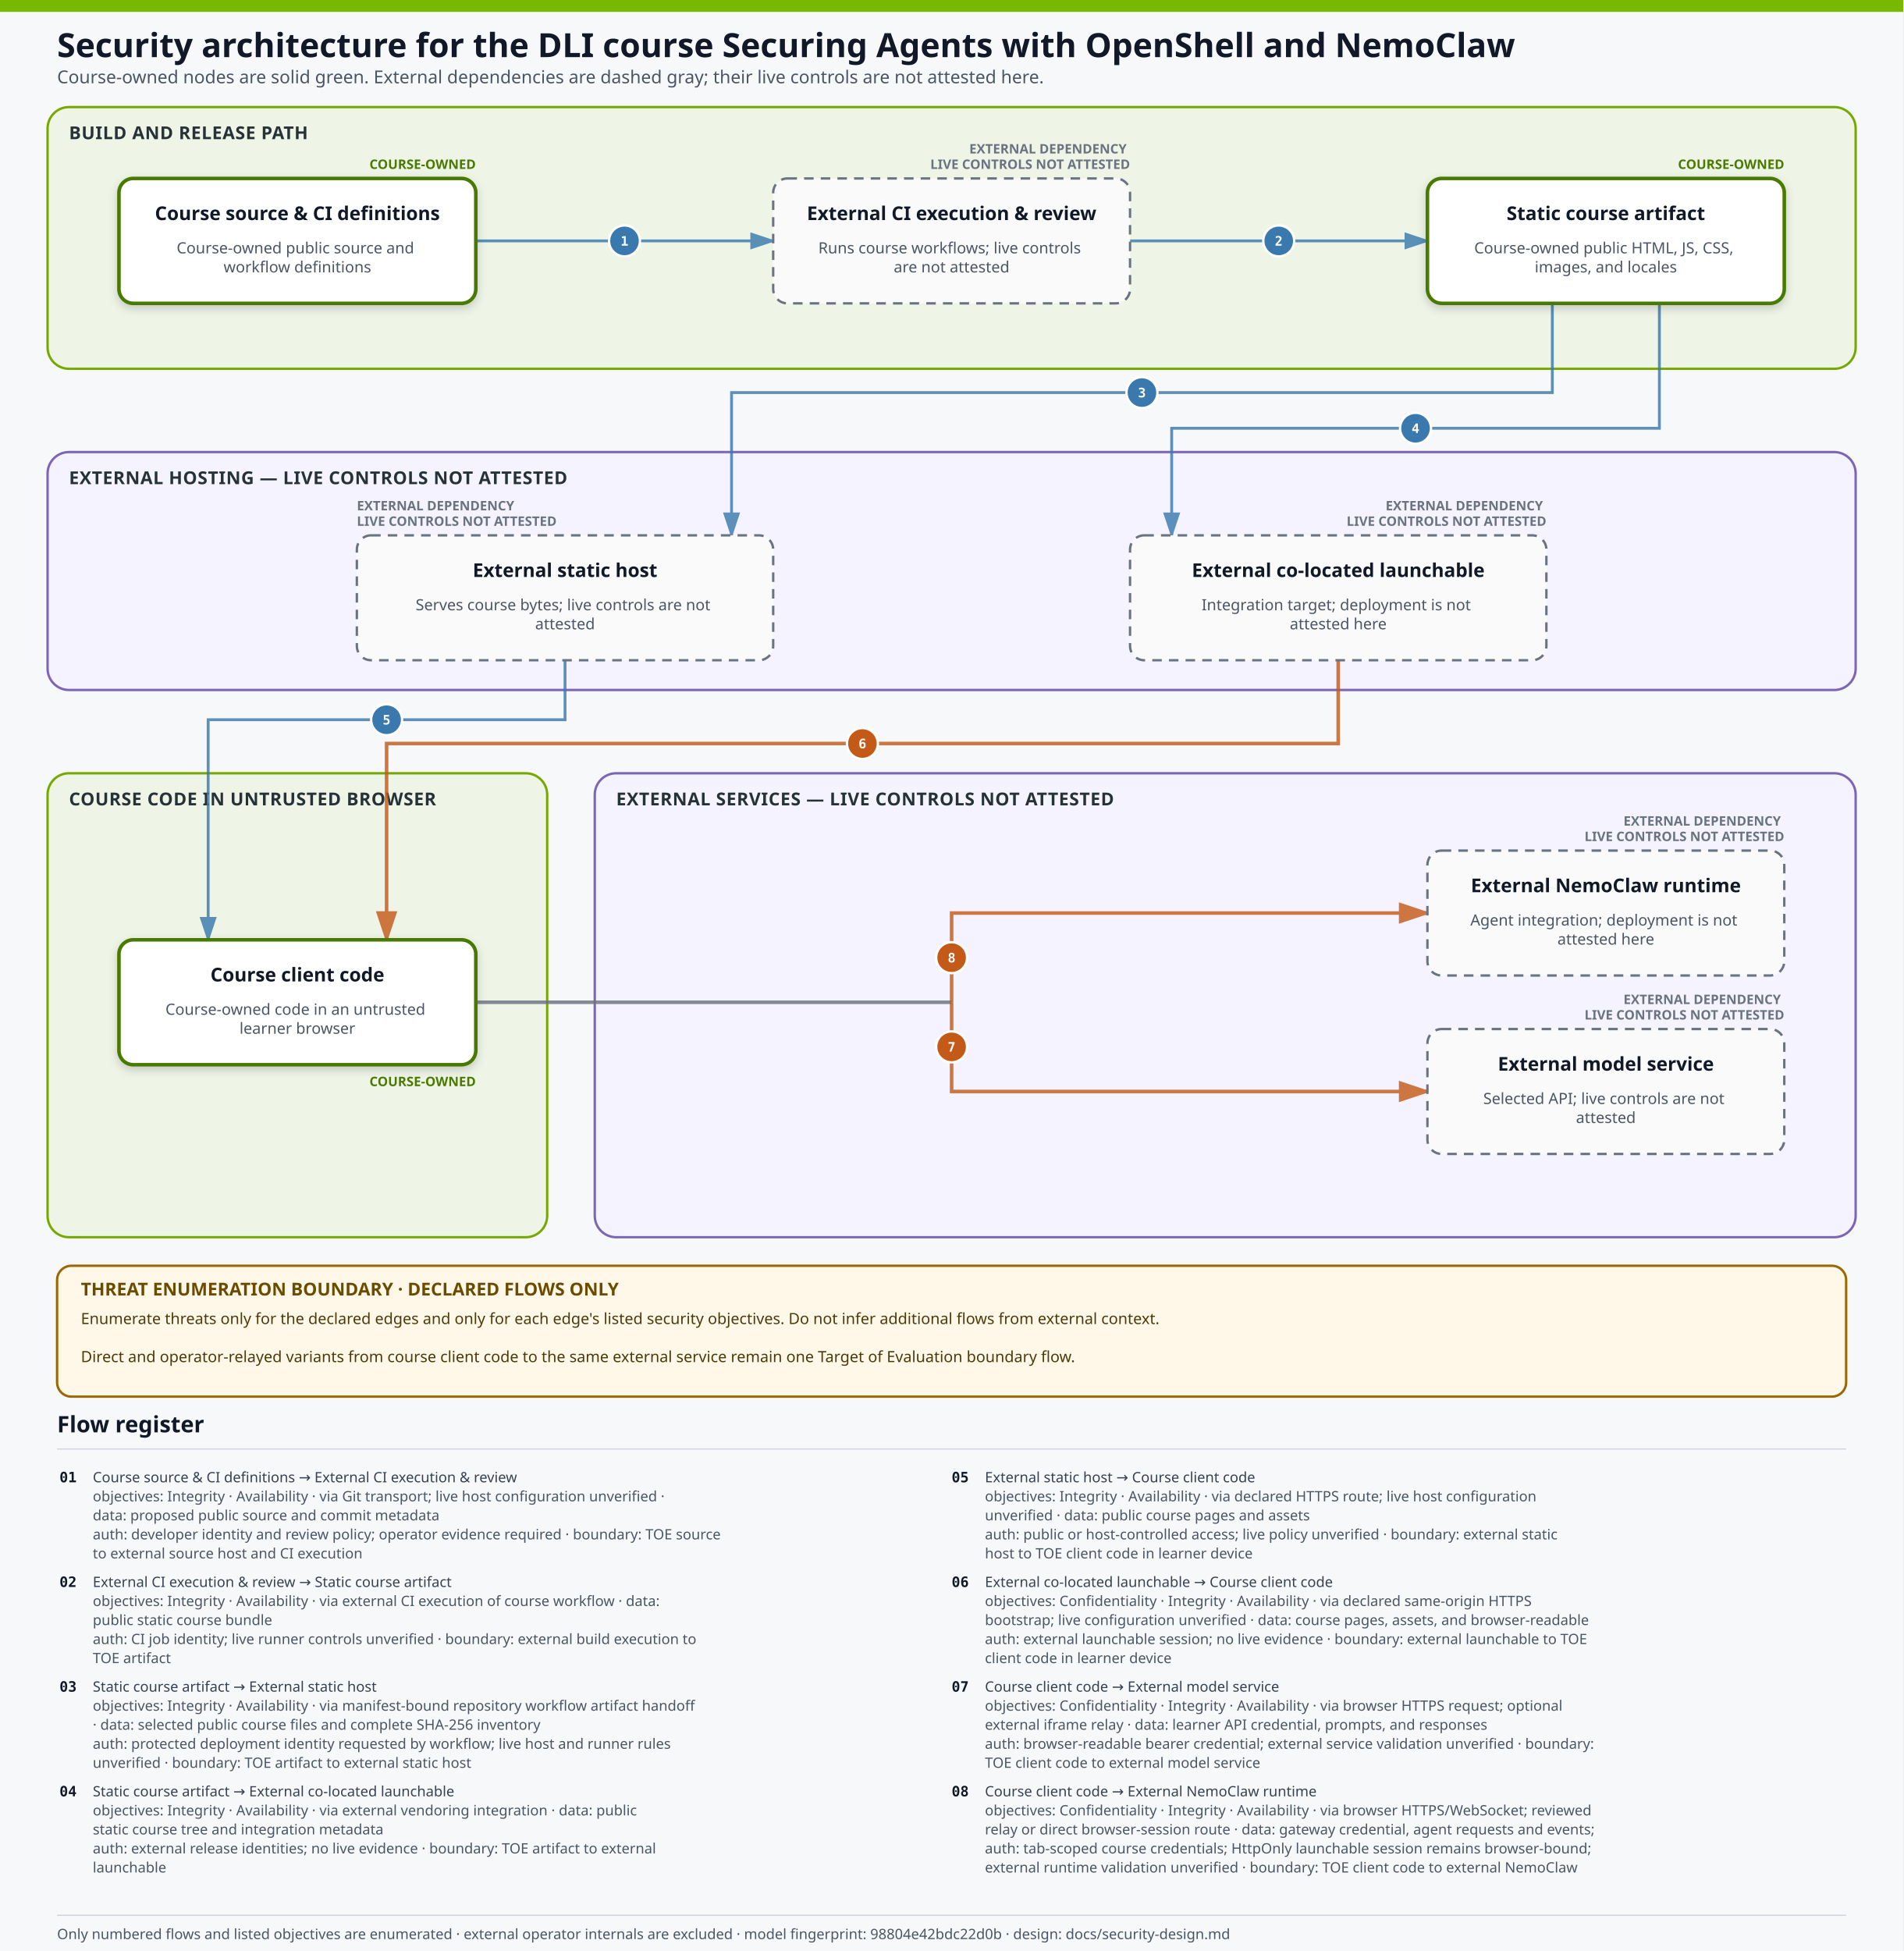
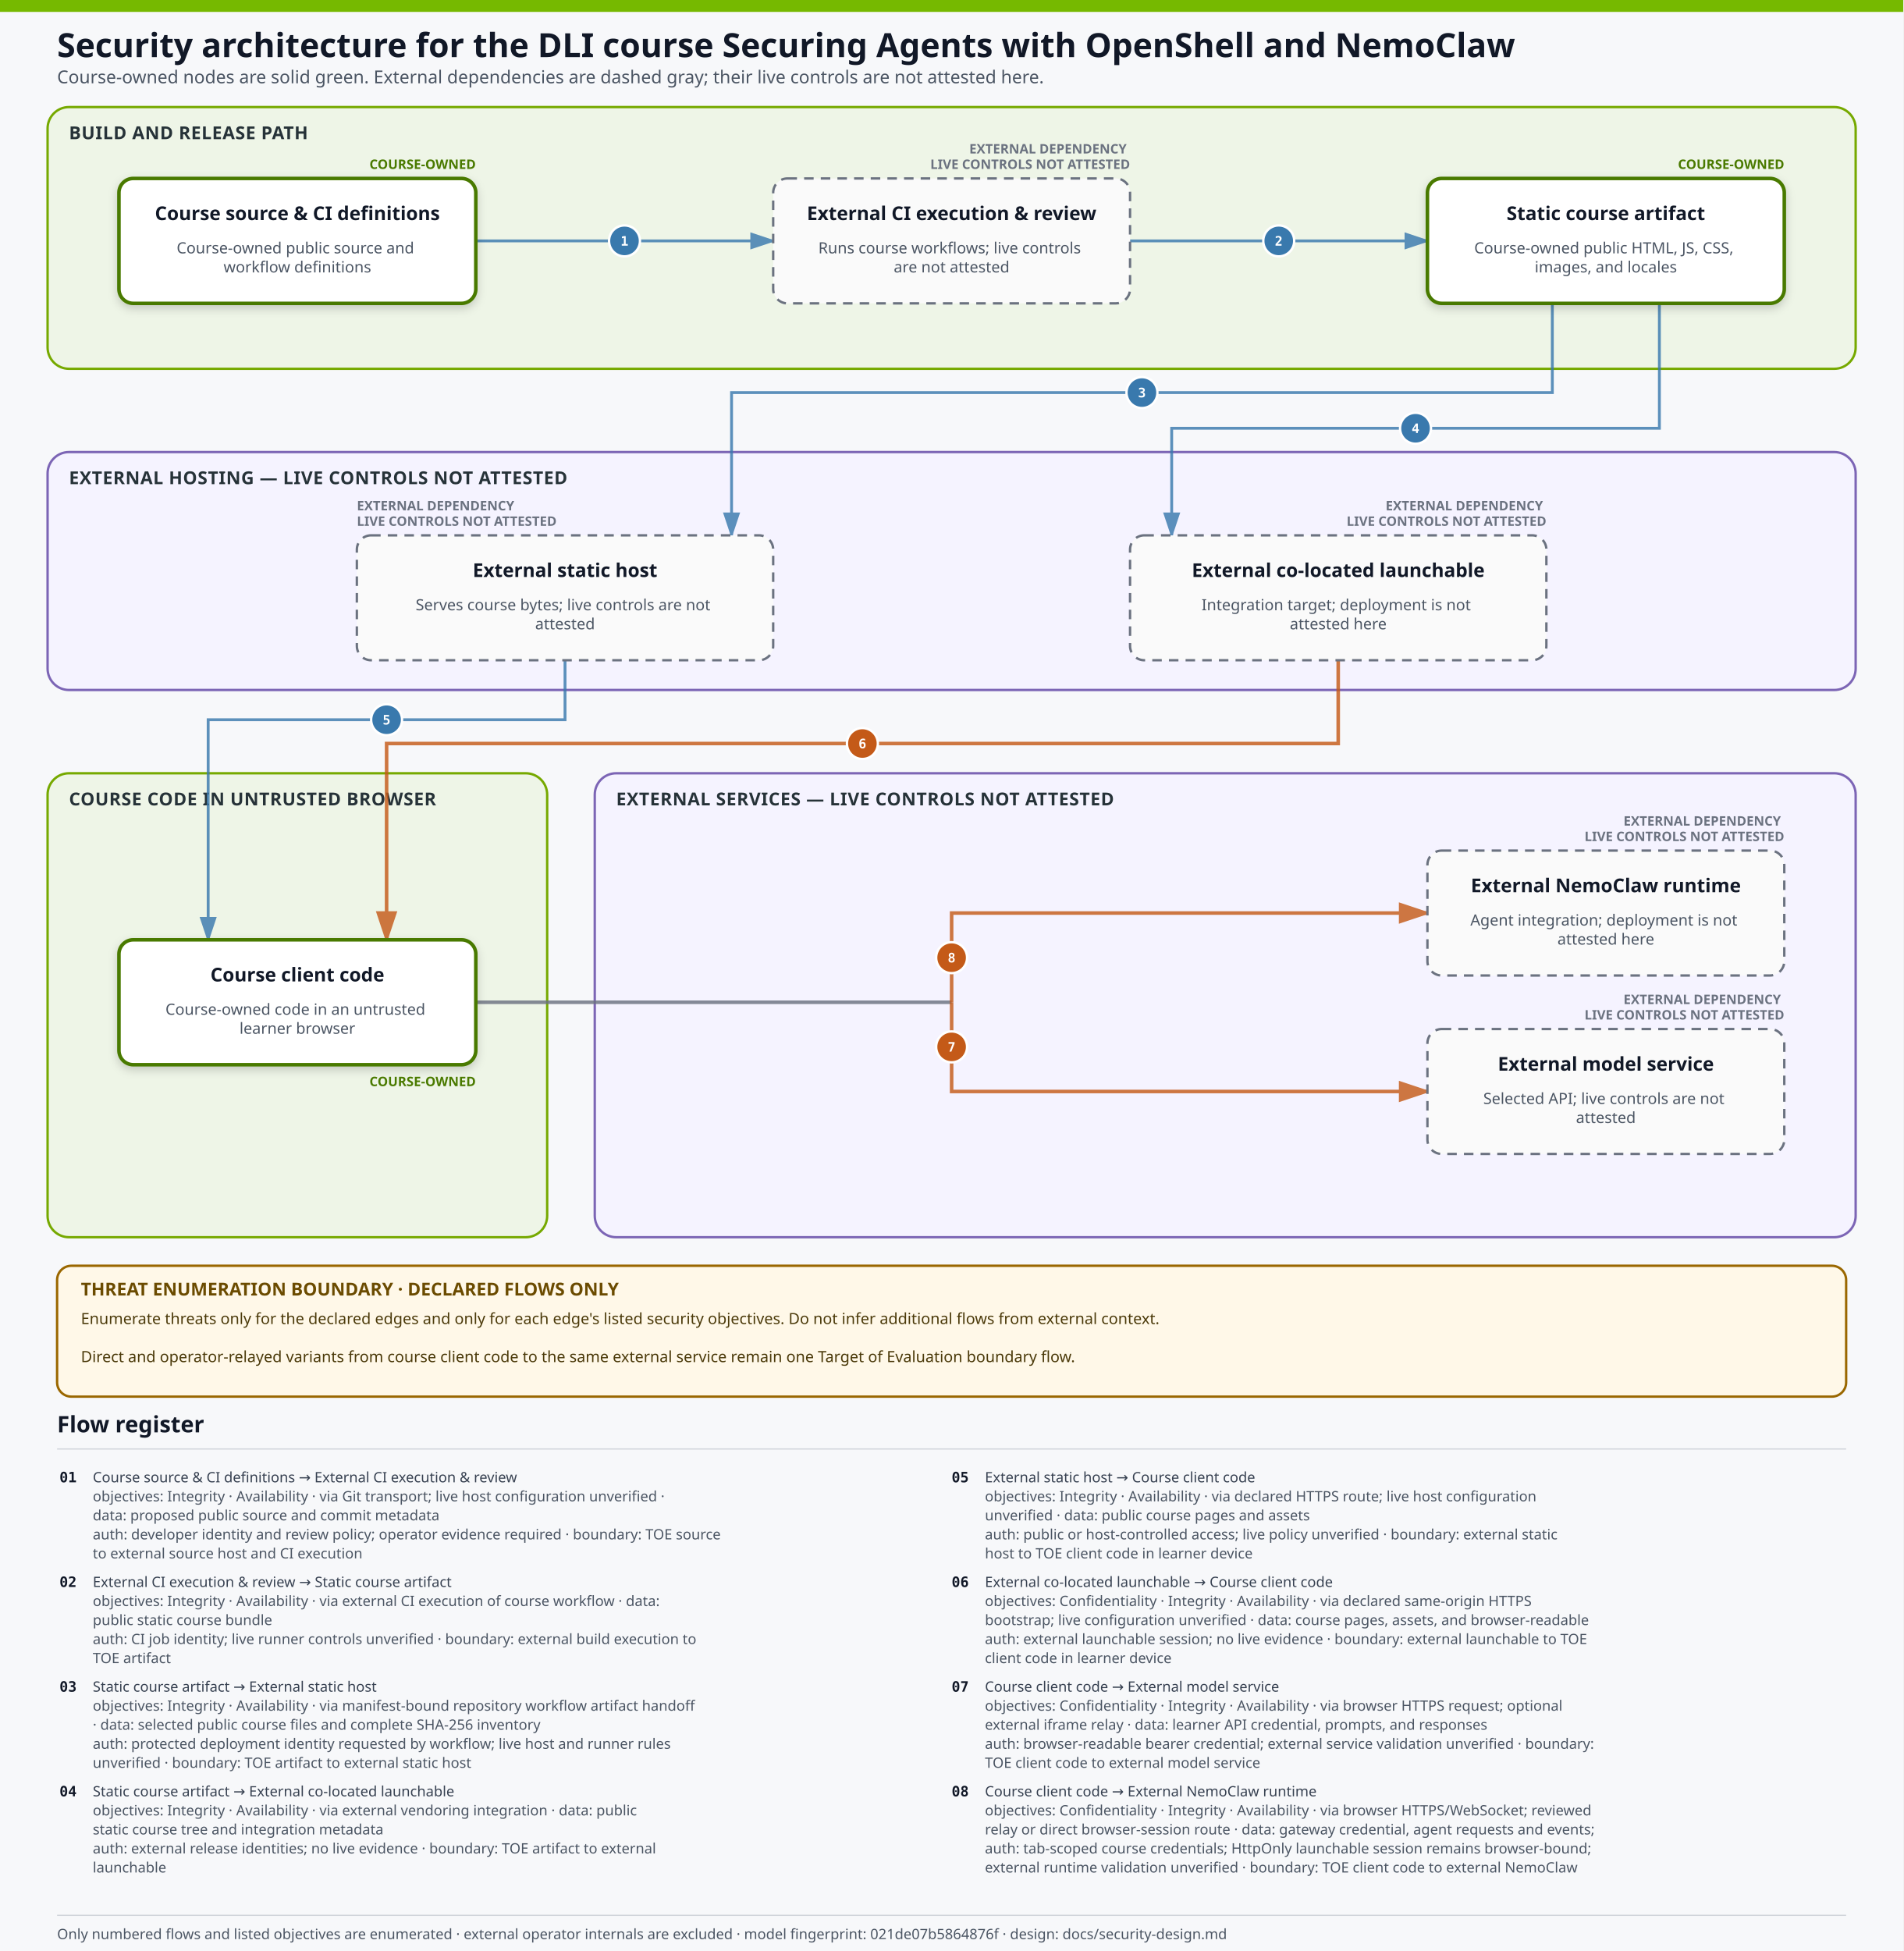
<svg xmlns="http://www.w3.org/2000/svg" viewBox="0 0 1600 1640" role="img" aria-labelledby="title desc" data-architecture-schema="nemoclaw-security-architecture/2">
  <defs>
    <marker id="arrow" markerWidth="10" markerHeight="10" refX="8" refY="3" orient="auto" markerUnits="strokeWidth">
      <path d="M0,0 L0,6 L9,3 z" fill="context-stroke" />
    </marker>
    <filter id="shadow" x="-10%" y="-10%" width="120%" height="130%">
      <feDropShadow dx="0" dy="3" stdDeviation="4" flood-opacity=".18" />
    </filter>
  </defs>
  <style>
  .bg{fill:#f7f8fa}.title{font:700 28px system-ui,sans-serif;fill:#111827}.subtitle{font:15px system-ui,sans-serif;fill:#4b5563}
  .zone{stroke-width:2;rx:18}.zone.supply{fill:#eef5e7;stroke:#76a900}.zone.external{fill:#f5f3ff;stroke:#7c65b5}.zone.gateway{fill:#eef6ff;stroke:#3979ad}.zone.internal{fill:#edf8f1;stroke:#37805a}.zone.host{fill:#fff4e8;stroke:#bf6b24}
  .zone-label{font:700 15px system-ui,sans-serif;letter-spacing:.4px;fill:#263238}.node{fill:#fff;stroke:#4b5563;stroke-width:2;rx:12;filter:url(#shadow)}
  .node.toe{stroke:#4a7a00;stroke-width:3}.node.external-context{fill:#fafafa;stroke:#6b7280;stroke-dasharray:8 6;filter:none}.node.privileged{stroke:#c45a18;stroke-width:3}.node.conditional{stroke-dasharray:8 6}.node-label{font:700 16px system-ui,sans-serif;fill:#111827}.node-detail{font:13px system-ui,sans-serif;fill:#4b5563}
  .ownership-toe{font:700 11px system-ui,sans-serif;fill:#4a7a00}.ownership-external{font:700 11px system-ui,sans-serif;fill:#6b7280}
  .edge{fill:none;stroke:#3979ad;stroke-width:2.4;opacity:.82;marker-end:url(#arrow)}.edge.sensitive{stroke:#c45a18;stroke-width:3}.edge.conditional{stroke-dasharray:8 6}
  .trunk{fill:none;stroke:#3979ad;stroke-width:3;opacity:.82}.trunk.neutral{stroke:#6b7280}
  .edge-id{font:700 11px ui-monospace,monospace;fill:#fff}.edge-badge{fill:#3979ad;stroke:#fff;stroke-width:2}.edge-badge.sensitive{fill:#c45a18}
  .legend-title{font:700 19px system-ui,sans-serif;fill:#111827}.legend-text{font:12px system-ui,sans-serif;fill:#374151}.legend-id{font:700 12px ui-monospace,monospace;fill:#111827}
  .scope-box{fill:#fff8e8;stroke:#9a6700;stroke-width:2;rx:12}.scope-title{font:700 15px system-ui,sans-serif;fill:#6b4b00}.scope-text{font:13px system-ui,sans-serif;fill:#4b3a0a}
  .note{font:12px system-ui,sans-serif;fill:#4b5563}.rail{fill:#76b900}
</style>
  <rect class="bg" width="1600" height="1640" />
  <rect class="rail" x="0" y="0" width="1600" height="10" />
  <text class="title" x="48" y="48">Security architecture for the DLI course Securing Agents with OpenShell and NemoClaw</text>
  <text class="subtitle" x="48" y="70">Course-owned nodes are solid green. External dependencies are dashed gray; their live controls are not attested here.</text>
  <rect class="zone supply" x="40" y="90" width="1520" height="220" />
  <text class="zone-label" x="58" y="117">BUILD AND RELEASE PATH</text>
  <rect class="zone external" x="40" y="380" width="1520" height="200" />
  <text class="zone-label" x="58" y="407">EXTERNAL HOSTING — LIVE CONTROLS NOT ATTESTED</text>
  <rect class="zone supply" x="40" y="650" width="420" height="390" />
  <text class="zone-label" x="58" y="677">COURSE CODE IN UNTRUSTED BROWSER</text>
  <rect class="zone external" x="500" y="650" width="1060" height="390" />
  <text class="zone-label" x="518" y="677">EXTERNAL SERVICES — LIVE CONTROLS NOT ATTESTED</text>
  <polyline class="trunk neutral" points="400,842.5 800,842.5" />
  <polyline class="edge" points="400,202.5 525,202.5 525,202.5 650,202.5" />
  <polyline class="edge" points="950,202.5 1075,202.5 1075,202.5 1200,202.5" />
  <polyline class="edge" points="1305,255 1305,330 615,330 615,450" />
  <polyline class="edge" points="1395,255 1395,360 985,360 985,450" />
  <polyline class="edge" points="475,555 475,605 175,605 175,790" />
  <polyline class="edge sensitive" points="1125,555 1125,625 325,625 325,790" />
  <polyline class="edge sensitive" points="800,842.5 800,917.5 1200,917.5" />
  <polyline class="edge sensitive" points="800,842.5 800,767.5 1200,767.5" />
  <circle class="edge-badge" cx="525" cy="202.5" r="13" />
  <text class="edge-id" x="525" y="206.5" text-anchor="middle">1</text>
  <circle class="edge-badge" cx="1075" cy="202.5" r="13" />
  <text class="edge-id" x="1075" y="206.5" text-anchor="middle">2</text>
  <circle class="edge-badge" cx="960" cy="330" r="13" />
  <text class="edge-id" x="960" y="334" text-anchor="middle">3</text>
  <circle class="edge-badge" cx="1190" cy="360" r="13" />
  <text class="edge-id" x="1190" y="364" text-anchor="middle">4</text>
  <circle class="edge-badge" cx="325" cy="605" r="13" />
  <text class="edge-id" x="325" y="609" text-anchor="middle">5</text>
  <circle class="edge-badge sensitive" cx="725" cy="625" r="13" />
  <text class="edge-id" x="725" y="629" text-anchor="middle">6</text>
  <circle class="edge-badge sensitive" cx="800" cy="880" r="13" />
  <text class="edge-id" x="800" y="884" text-anchor="middle">7</text>
  <circle class="edge-badge sensitive" cx="800" cy="805" r="13" />
  <text class="edge-id" x="800" y="809" text-anchor="middle">8</text>
  <rect class="node toe" x="100" y="150" width="300" height="105" />
  <text class="ownership-toe" x="400" y="142" text-anchor="end">COURSE-OWNED</text>
  <text x="250" y="185" text-anchor="middle" class="node-label">
    <tspan x="250" dy="0">Course source &amp; CI definitions</tspan>
  </text>
  <text x="250" y="213" text-anchor="middle" class="node-detail">
    <tspan x="250" dy="0">Course-owned public source and</tspan>
    <tspan x="250" dy="16">workflow definitions</tspan>
  </text>
  <rect class="node external-context" x="650" y="150" width="300" height="105" />
  <text x="950" y="129" text-anchor="end" class="ownership-external">
    <tspan x="950" dy="0">EXTERNAL DEPENDENCY</tspan>
    <tspan x="950" dy="13">LIVE CONTROLS NOT ATTESTED</tspan>
  </text>
  <text x="800" y="185" text-anchor="middle" class="node-label">
    <tspan x="800" dy="0">External CI execution &amp; review</tspan>
  </text>
  <text x="800" y="213" text-anchor="middle" class="node-detail">
    <tspan x="800" dy="0">Runs course workflows; live controls</tspan>
    <tspan x="800" dy="16">are not attested</tspan>
  </text>
  <rect class="node toe" x="1200" y="150" width="300" height="105" />
  <text class="ownership-toe" x="1500" y="142" text-anchor="end">COURSE-OWNED</text>
  <text x="1350" y="185" text-anchor="middle" class="node-label">
    <tspan x="1350" dy="0">Static course artifact</tspan>
  </text>
  <text x="1350" y="213" text-anchor="middle" class="node-detail">
    <tspan x="1350" dy="0">Course-owned public HTML, JS, CSS,</tspan>
    <tspan x="1350" dy="16">images, and locales</tspan>
  </text>
  <rect class="node external-context" x="300" y="450" width="350" height="105" />
  <text x="300" y="429" text-anchor="start" class="ownership-external">
    <tspan x="300" dy="0">EXTERNAL DEPENDENCY</tspan>
    <tspan x="300" dy="13">LIVE CONTROLS NOT ATTESTED</tspan>
  </text>
  <text x="475" y="485" text-anchor="middle" class="node-label">
    <tspan x="475" dy="0">External static host</tspan>
  </text>
  <text x="475" y="513" text-anchor="middle" class="node-detail">
    <tspan x="475" dy="0">Serves course bytes; live controls are not</tspan>
    <tspan x="475" dy="16">attested</tspan>
  </text>
  <rect class="node external-context" x="950" y="450" width="350" height="105" />
  <text x="1300" y="429" text-anchor="end" class="ownership-external">
    <tspan x="1300" dy="0">EXTERNAL DEPENDENCY</tspan>
    <tspan x="1300" dy="13">LIVE CONTROLS NOT ATTESTED</tspan>
  </text>
  <text x="1125" y="485" text-anchor="middle" class="node-label">
    <tspan x="1125" dy="0">External co-located launchable</tspan>
  </text>
  <text x="1125" y="513" text-anchor="middle" class="node-detail">
    <tspan x="1125" dy="0">Integration target; deployment is not</tspan>
    <tspan x="1125" dy="16">attested here</tspan>
  </text>
  <rect class="node toe" x="100" y="790" width="300" height="105" />
  <text class="ownership-toe" x="400" y="913" text-anchor="end">COURSE-OWNED</text>
  <text x="250" y="825" text-anchor="middle" class="node-label">
    <tspan x="250" dy="0">Course client code</tspan>
  </text>
  <text x="250" y="853" text-anchor="middle" class="node-detail">
    <tspan x="250" dy="0">Course-owned code in an untrusted</tspan>
    <tspan x="250" dy="16">learner browser</tspan>
  </text>
  <rect class="node external-context" x="1200" y="865" width="300" height="105" />
  <text x="1500" y="844" text-anchor="end" class="ownership-external">
    <tspan x="1500" dy="0">EXTERNAL DEPENDENCY</tspan>
    <tspan x="1500" dy="13">LIVE CONTROLS NOT ATTESTED</tspan>
  </text>
  <text x="1350" y="900" text-anchor="middle" class="node-label">
    <tspan x="1350" dy="0">External model service</tspan>
  </text>
  <text x="1350" y="928" text-anchor="middle" class="node-detail">
    <tspan x="1350" dy="0">Selected API; live controls are not</tspan>
    <tspan x="1350" dy="16">attested</tspan>
  </text>
  <rect class="node external-context" x="1200" y="715" width="300" height="105" />
  <text x="1500" y="694" text-anchor="end" class="ownership-external">
    <tspan x="1500" dy="0">EXTERNAL DEPENDENCY</tspan>
    <tspan x="1500" dy="13">LIVE CONTROLS NOT ATTESTED</tspan>
  </text>
  <text x="1350" y="750" text-anchor="middle" class="node-label">
    <tspan x="1350" dy="0">External NemoClaw runtime</tspan>
  </text>
  <text x="1350" y="778" text-anchor="middle" class="node-detail">
    <tspan x="1350" dy="0">Agent integration; deployment is not</tspan>
    <tspan x="1350" dy="16">attested here</tspan>
  </text>
  <rect class="scope-box" x="48" y="1064" width="1504" height="110" />
  <text class="scope-title" x="68" y="1089">THREAT ENUMERATION BOUNDARY · DECLARED FLOWS ONLY</text>
  <text x="68" y="1113" text-anchor="start" class="scope-text">
    <tspan x="68" dy="0">Enumerate threats only for the declared edges and only for each edge's listed security objectives. Do not infer additional flows from external context.</tspan>
  </text>
  <text x="68" y="1145" text-anchor="start" class="scope-text">
    <tspan x="68" dy="0">Direct and operator-relayed variants from course client code to the same external service remain one Target of Evaluation boundary flow.</tspan>
  </text>
  <text class="legend-title" x="48" y="1204">Flow register</text>
  <line x1="48" y1="1218" x2="1552" y2="1218" stroke="#d1d5db" />
  <text class="legend-id" x="50" y="1246">01</text>
  <text x="78" y="1246" text-anchor="start" class="legend-text">
    <tspan x="78" dy="0">Course source &amp; CI definitions → External CI execution &amp; review</tspan>
  </text>
  <text x="78" y="1262" text-anchor="start" class="note">
    <tspan x="78" dy="0">objectives: Integrity · Availability · via Git transport; live host configuration unverified ·</tspan>
    <tspan x="78" dy="16">data: proposed public source and commit metadata</tspan>
  </text>
  <text x="78" y="1294" text-anchor="start" class="note">
    <tspan x="78" dy="0">auth: developer identity and review policy; operator evidence required · boundary: TOE source</tspan>
    <tspan x="78" dy="16">to external source host and CI execution</tspan>
  </text>
  <text class="legend-id" x="50" y="1334">02</text>
  <text x="78" y="1334" text-anchor="start" class="legend-text">
    <tspan x="78" dy="0">External CI execution &amp; review → Static course artifact</tspan>
  </text>
  <text x="78" y="1350" text-anchor="start" class="note">
    <tspan x="78" dy="0">objectives: Integrity · Availability · via external CI execution of course workflow · data:</tspan>
    <tspan x="78" dy="16">public static course bundle</tspan>
  </text>
  <text x="78" y="1382" text-anchor="start" class="note">
    <tspan x="78" dy="0">auth: CI job identity; live runner controls unverified · boundary: external build execution to</tspan>
    <tspan x="78" dy="16">TOE artifact</tspan>
  </text>
  <text class="legend-id" x="50" y="1422">03</text>
  <text x="78" y="1422" text-anchor="start" class="legend-text">
    <tspan x="78" dy="0">Static course artifact → External static host</tspan>
  </text>
  <text x="78" y="1438" text-anchor="start" class="note">
    <tspan x="78" dy="0">objectives: Integrity · Availability · via manifest-bound repository workflow artifact handoff</tspan>
    <tspan x="78" dy="16">· data: selected public course files and complete SHA-256 inventory</tspan>
  </text>
  <text x="78" y="1470" text-anchor="start" class="note">
    <tspan x="78" dy="0">auth: protected deployment identity requested by workflow; live host and runner rules</tspan>
    <tspan x="78" dy="16">unverified · boundary: TOE artifact to external static host</tspan>
  </text>
  <text class="legend-id" x="50" y="1510">04</text>
  <text x="78" y="1510" text-anchor="start" class="legend-text">
    <tspan x="78" dy="0">Static course artifact → External co-located launchable</tspan>
  </text>
  <text x="78" y="1526" text-anchor="start" class="note">
    <tspan x="78" dy="0">objectives: Integrity · Availability · via external vendoring integration · data: public</tspan>
    <tspan x="78" dy="16">static course tree and integration metadata</tspan>
  </text>
  <text x="78" y="1558" text-anchor="start" class="note">
    <tspan x="78" dy="0">auth: external release identities; no live evidence · boundary: TOE artifact to external</tspan>
    <tspan x="78" dy="16">launchable</tspan>
  </text>
  <text class="legend-id" x="800" y="1246">05</text>
  <text x="828" y="1246" text-anchor="start" class="legend-text">
    <tspan x="828" dy="0">External static host → Course client code</tspan>
  </text>
  <text x="828" y="1262" text-anchor="start" class="note">
    <tspan x="828" dy="0">objectives: Integrity · Availability · via declared HTTPS route; live host configuration</tspan>
    <tspan x="828" dy="16">unverified · data: public course pages and assets</tspan>
  </text>
  <text x="828" y="1294" text-anchor="start" class="note">
    <tspan x="828" dy="0">auth: public or host-controlled access; live policy unverified · boundary: external static</tspan>
    <tspan x="828" dy="16">host to TOE client code in learner device</tspan>
  </text>
  <text class="legend-id" x="800" y="1334">06</text>
  <text x="828" y="1334" text-anchor="start" class="legend-text">
    <tspan x="828" dy="0">External co-located launchable → Course client code</tspan>
  </text>
  <text x="828" y="1350" text-anchor="start" class="note">
    <tspan x="828" dy="0">objectives: Confidentiality · Integrity · Availability · via declared same-origin HTTPS</tspan>
    <tspan x="828" dy="16">bootstrap; live configuration unverified · data: course pages, assets, and browser-readable</tspan>
  </text>
  <text x="828" y="1382" text-anchor="start" class="note">
    <tspan x="828" dy="0">auth: external launchable session; no live evidence · boundary: external launchable to TOE</tspan>
    <tspan x="828" dy="16">client code in learner device</tspan>
  </text>
  <text class="legend-id" x="800" y="1422">07</text>
  <text x="828" y="1422" text-anchor="start" class="legend-text">
    <tspan x="828" dy="0">Course client code → External model service</tspan>
  </text>
  <text x="828" y="1438" text-anchor="start" class="note">
    <tspan x="828" dy="0">objectives: Confidentiality · Integrity · Availability · via browser HTTPS request; optional</tspan>
    <tspan x="828" dy="16">external iframe relay · data: learner API credential, prompts, and responses</tspan>
  </text>
  <text x="828" y="1470" text-anchor="start" class="note">
    <tspan x="828" dy="0">auth: browser-readable bearer credential; external service validation unverified · boundary:</tspan>
    <tspan x="828" dy="16">TOE client code to external model service</tspan>
  </text>
  <text class="legend-id" x="800" y="1510">08</text>
  <text x="828" y="1510" text-anchor="start" class="legend-text">
    <tspan x="828" dy="0">Course client code → External NemoClaw runtime</tspan>
  </text>
  <text x="828" y="1526" text-anchor="start" class="note">
    <tspan x="828" dy="0">objectives: Confidentiality · Integrity · Availability · via browser HTTPS/WebSocket; reviewed</tspan>
    <tspan x="828" dy="16">relay or direct browser-session route · data: gateway credential, agent requests and events;</tspan>
  </text>
  <text x="828" y="1558" text-anchor="start" class="note">
    <tspan x="828" dy="0">auth: tab-scoped course credentials; HttpOnly launchable session remains browser-bound;</tspan>
    <tspan x="828" dy="16">external runtime validation unverified · boundary: TOE client code to external NemoClaw</tspan>
  </text>
  <line x1="48" y1="1610" x2="1552" y2="1610" stroke="#d1d5db" />
-   <text class="note" x="48" y="1630">Only numbered flows and listed objectives are enumerated · external operator internals are excluded · model fingerprint: 98804e42bdc22d0b · design: docs/security-design.md</text>
+   <text class="note" x="48" y="1630">Only numbered flows and listed objectives are enumerated · external operator internals are excluded · model fingerprint: 021de07b5864876f · design: docs/security-design.md</text>
</svg>
